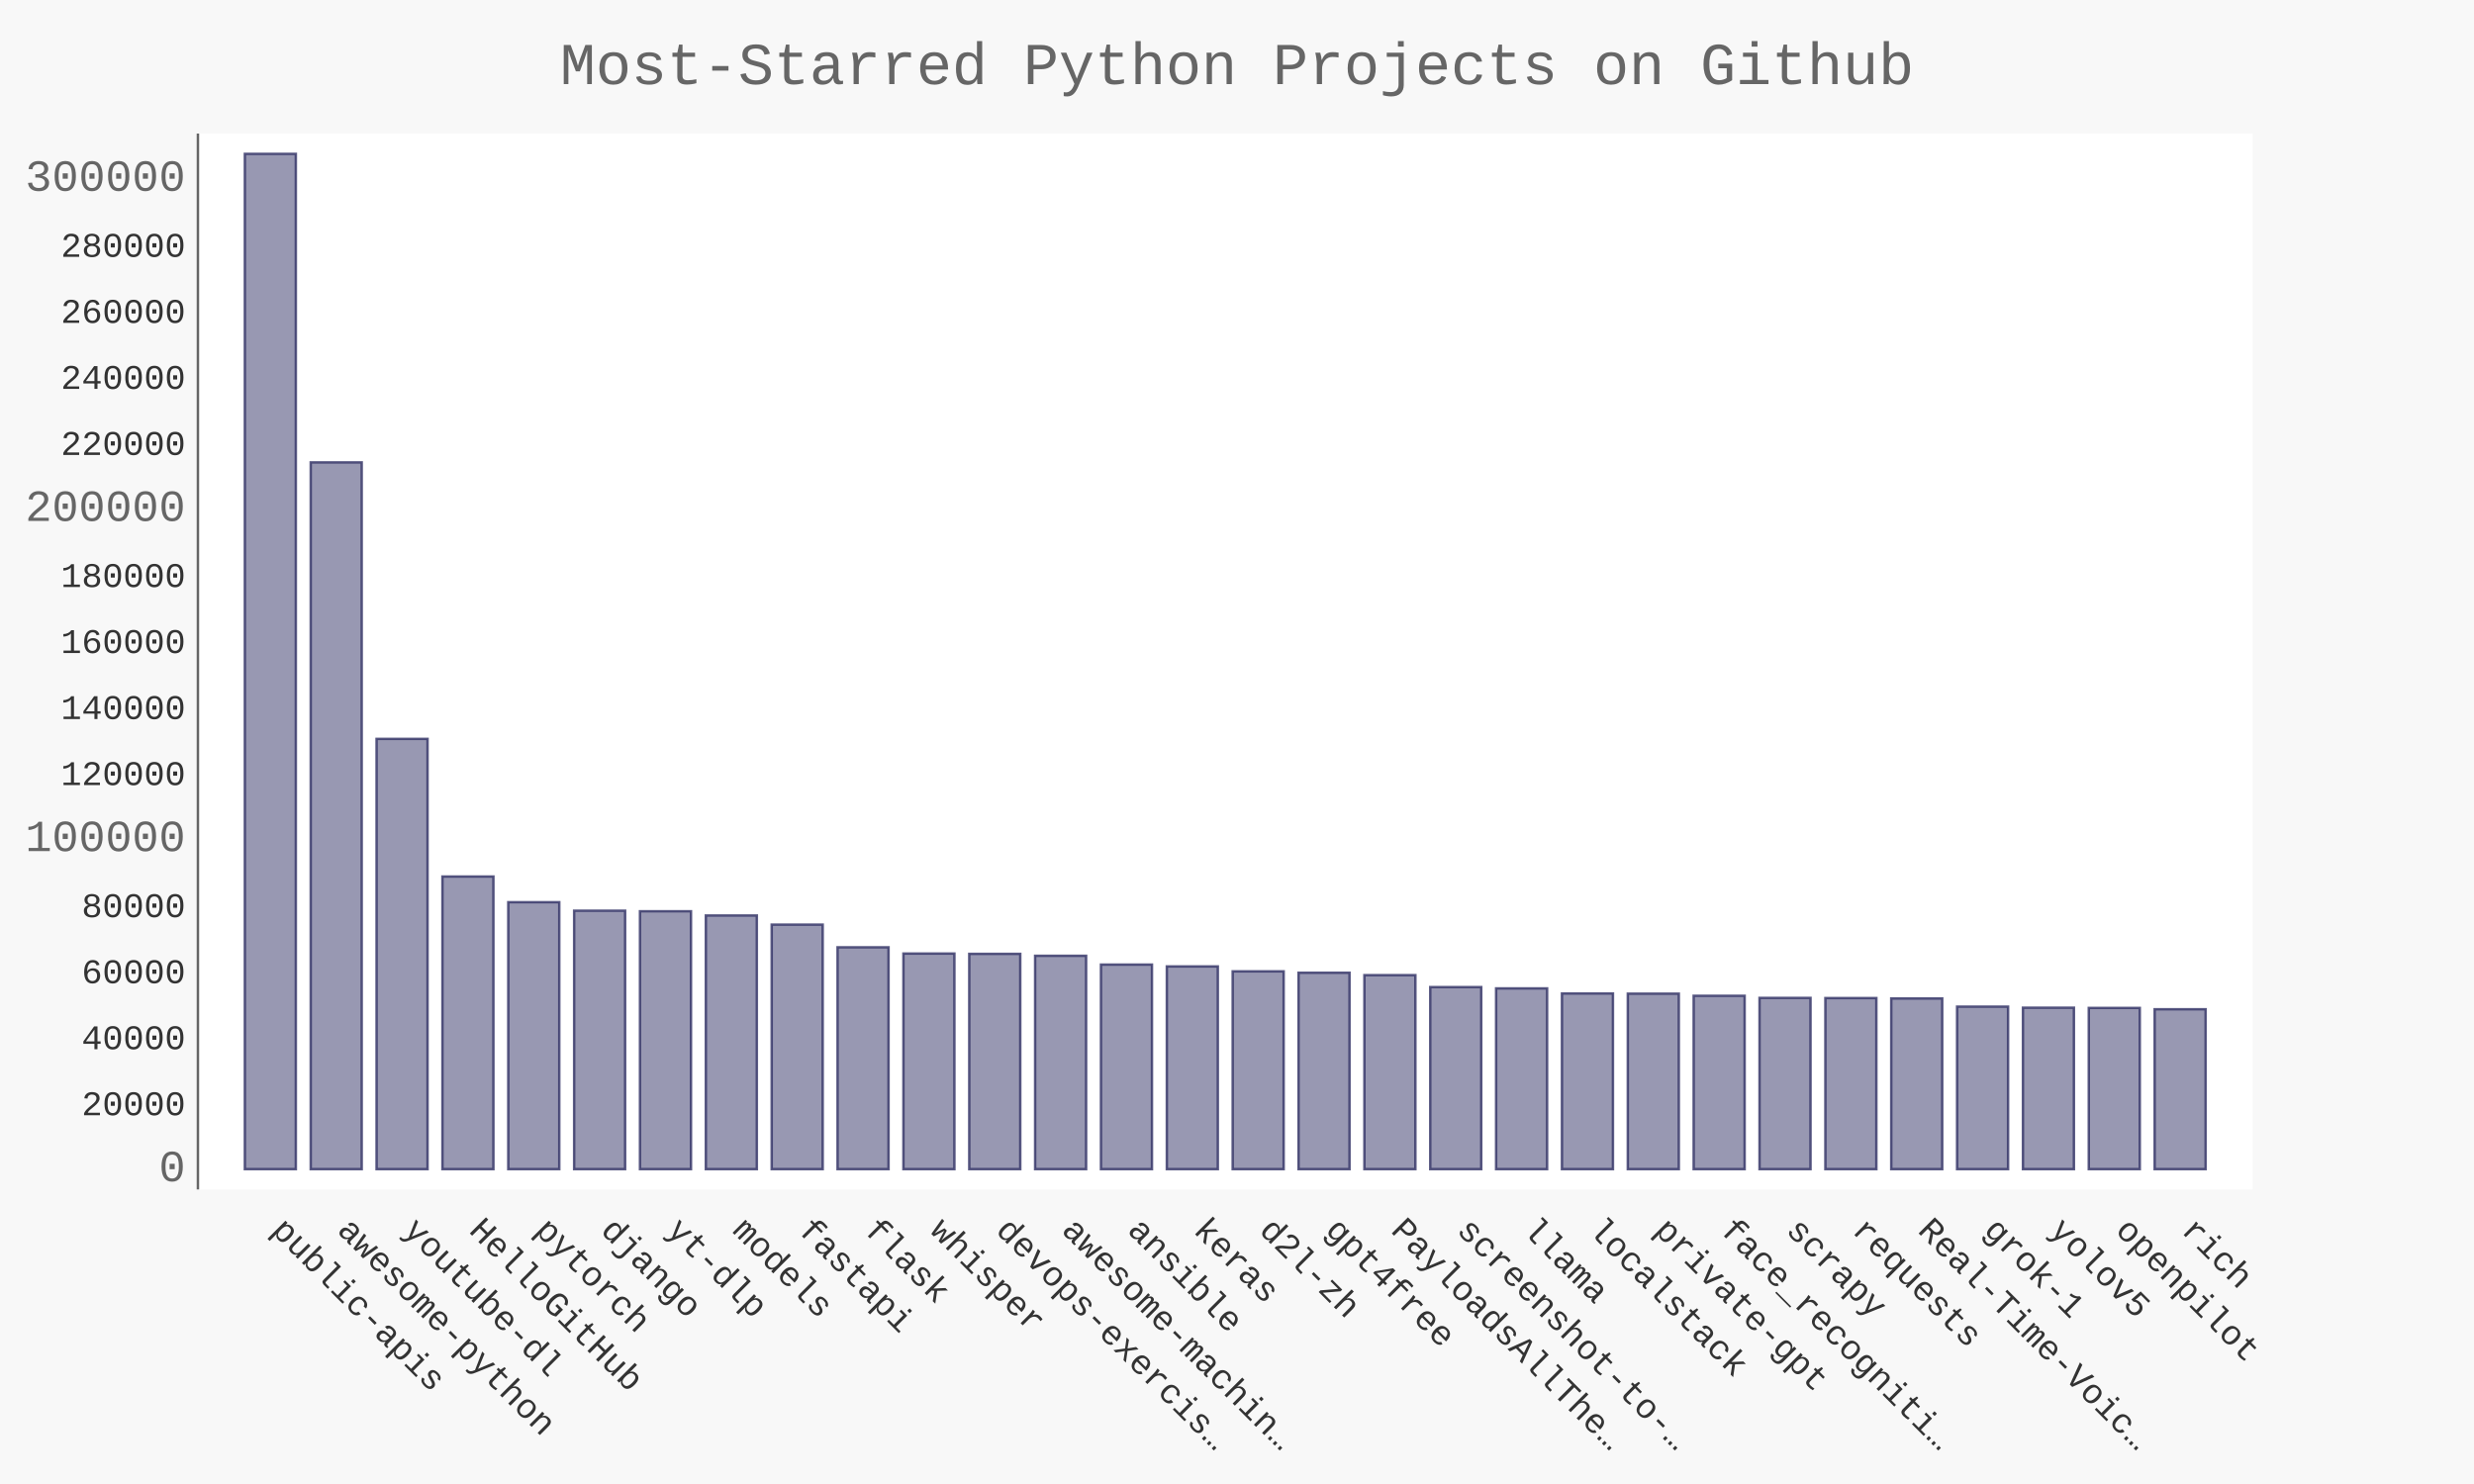
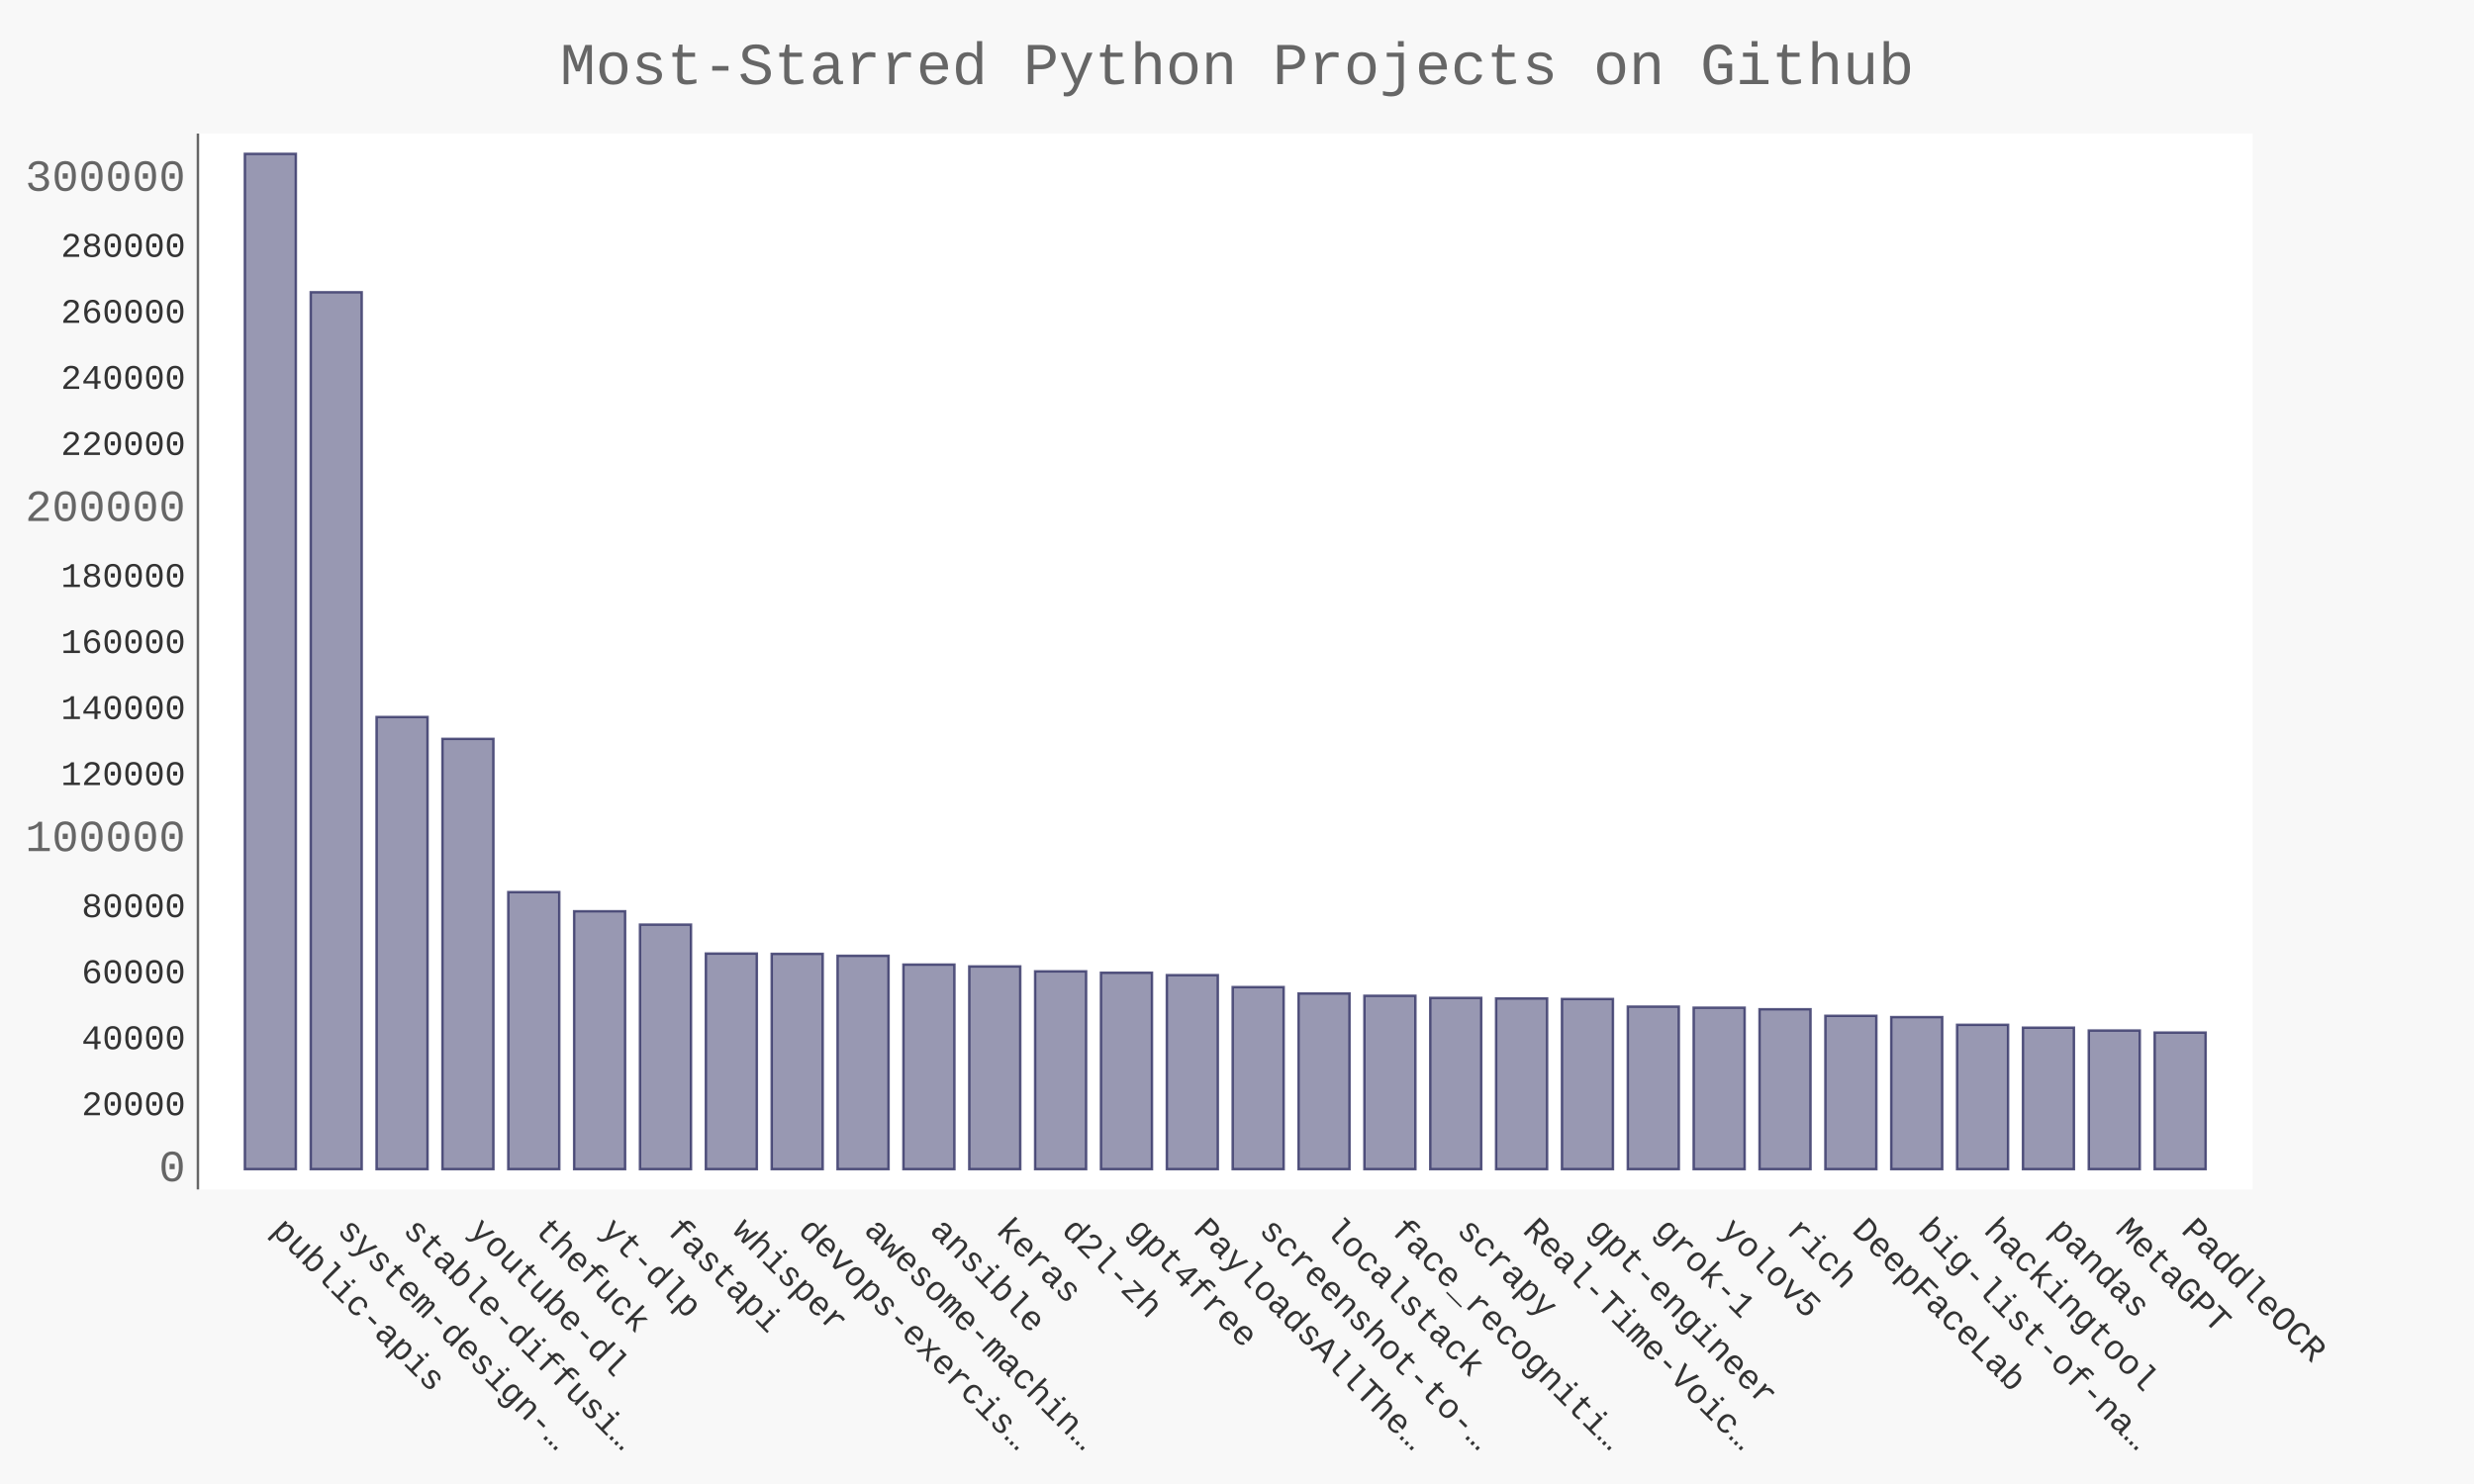
- <svg xmlns="http://www.w3.org/2000/svg" id="chart-83289ade-adf9-47e6-8761-c68fc9c3ac39" class="pygal-chart" viewBox="0 0 1000 600">
+ <svg xmlns="http://www.w3.org/2000/svg" id="chart-986f929e-85c8-4b34-82e6-d368e7b7c2e8" class="pygal-chart" viewBox="0 0 1000 600">
  <defs>
-     <style type="text/css">#chart-83289ade-adf9-47e6-8761-c68fc9c3ac39{-webkit-user-select:none;-webkit-font-smoothing:antialiased;font-family:Consolas,"Liberation Mono",Menlo,Courier,monospace}#chart-83289ade-adf9-47e6-8761-c68fc9c3ac39 .title{font-family:Consolas,"Liberation Mono",Menlo,Courier,monospace;font-size:24px}#chart-83289ade-adf9-47e6-8761-c68fc9c3ac39 .legends .legend text{font-family:Consolas,"Liberation Mono",Menlo,Courier,monospace;font-size:14px}#chart-83289ade-adf9-47e6-8761-c68fc9c3ac39 .axis text{font-family:Consolas,"Liberation Mono",Menlo,Courier,monospace;font-size:14px}#chart-83289ade-adf9-47e6-8761-c68fc9c3ac39 .axis text.major{font-family:Consolas,"Liberation Mono",Menlo,Courier,monospace;font-size:18px}#chart-83289ade-adf9-47e6-8761-c68fc9c3ac39 .text-overlay text.value{font-family:Consolas,"Liberation Mono",Menlo,Courier,monospace;font-size:16px}#chart-83289ade-adf9-47e6-8761-c68fc9c3ac39 .text-overlay text.label{font-family:Consolas,"Liberation Mono",Menlo,Courier,monospace;font-size:10px}#chart-83289ade-adf9-47e6-8761-c68fc9c3ac39 .tooltip{font-family:Consolas,"Liberation Mono",Menlo,Courier,monospace;font-size:14px}#chart-83289ade-adf9-47e6-8761-c68fc9c3ac39 text.no_data{font-family:Consolas,"Liberation Mono",Menlo,Courier,monospace;font-size:64px}
- #chart-83289ade-adf9-47e6-8761-c68fc9c3ac39{background-color:#f8f8f8}#chart-83289ade-adf9-47e6-8761-c68fc9c3ac39 path,#chart-83289ade-adf9-47e6-8761-c68fc9c3ac39 line,#chart-83289ade-adf9-47e6-8761-c68fc9c3ac39 rect,#chart-83289ade-adf9-47e6-8761-c68fc9c3ac39 circle{-webkit-transition:250ms ease-in;-moz-transition:250ms ease-in;transition:250ms ease-in}#chart-83289ade-adf9-47e6-8761-c68fc9c3ac39 .graph &gt; .background{fill:#f8f8f8}#chart-83289ade-adf9-47e6-8761-c68fc9c3ac39 .plot &gt; .background{fill:#ffffff}#chart-83289ade-adf9-47e6-8761-c68fc9c3ac39 .graph{fill:#333}#chart-83289ade-adf9-47e6-8761-c68fc9c3ac39 text.no_data{fill:#666}#chart-83289ade-adf9-47e6-8761-c68fc9c3ac39 .title{fill:#666}#chart-83289ade-adf9-47e6-8761-c68fc9c3ac39 .legends .legend text{fill:#333}#chart-83289ade-adf9-47e6-8761-c68fc9c3ac39 .legends .legend:hover text{fill:#666}#chart-83289ade-adf9-47e6-8761-c68fc9c3ac39 .axis .line{stroke:#666}#chart-83289ade-adf9-47e6-8761-c68fc9c3ac39 .axis .guide.line{stroke:rgba(0,0,0,0.5)}#chart-83289ade-adf9-47e6-8761-c68fc9c3ac39 .axis .major.line{stroke:#333}#chart-83289ade-adf9-47e6-8761-c68fc9c3ac39 .axis text.major{fill:#666}#chart-83289ade-adf9-47e6-8761-c68fc9c3ac39 .axis.y .guides:hover .guide.line,#chart-83289ade-adf9-47e6-8761-c68fc9c3ac39 .line-graph .axis.x .guides:hover .guide.line,#chart-83289ade-adf9-47e6-8761-c68fc9c3ac39 .stackedline-graph .axis.x .guides:hover .guide.line,#chart-83289ade-adf9-47e6-8761-c68fc9c3ac39 .xy-graph .axis.x .guides:hover .guide.line{stroke:#666}#chart-83289ade-adf9-47e6-8761-c68fc9c3ac39 .axis .guides:hover text{fill:#666}#chart-83289ade-adf9-47e6-8761-c68fc9c3ac39 .reactive{fill-opacity:.5;stroke-opacity:.8;stroke-width:1}#chart-83289ade-adf9-47e6-8761-c68fc9c3ac39 .ci{stroke:#333}#chart-83289ade-adf9-47e6-8761-c68fc9c3ac39 .reactive.active,#chart-83289ade-adf9-47e6-8761-c68fc9c3ac39 .active .reactive{fill-opacity:.9;stroke-opacity:.9;stroke-width:4}#chart-83289ade-adf9-47e6-8761-c68fc9c3ac39 .ci .reactive.active{stroke-width:1.5}#chart-83289ade-adf9-47e6-8761-c68fc9c3ac39 .series text{fill:#666}#chart-83289ade-adf9-47e6-8761-c68fc9c3ac39 .tooltip rect{fill:#ffffff;stroke:#666;-webkit-transition:opacity 250ms ease-in;-moz-transition:opacity 250ms ease-in;transition:opacity 250ms ease-in}#chart-83289ade-adf9-47e6-8761-c68fc9c3ac39 .tooltip .label{fill:#333}#chart-83289ade-adf9-47e6-8761-c68fc9c3ac39 .tooltip .label{fill:#333}#chart-83289ade-adf9-47e6-8761-c68fc9c3ac39 .tooltip .legend{font-size:.8em;fill:rgba(0,0,0,0.5)}#chart-83289ade-adf9-47e6-8761-c68fc9c3ac39 .tooltip .x_label{font-size:.6em;fill:#666}#chart-83289ade-adf9-47e6-8761-c68fc9c3ac39 .tooltip .xlink{font-size:.5em;text-decoration:underline}#chart-83289ade-adf9-47e6-8761-c68fc9c3ac39 .tooltip .value{font-size:1.5em}#chart-83289ade-adf9-47e6-8761-c68fc9c3ac39 .bound{font-size:.5em}#chart-83289ade-adf9-47e6-8761-c68fc9c3ac39 .max-value{font-size:.75em;fill:rgba(0,0,0,0.5)}#chart-83289ade-adf9-47e6-8761-c68fc9c3ac39 .map-element{fill:#ffffff;stroke:rgba(0,0,0,0.5) !important}#chart-83289ade-adf9-47e6-8761-c68fc9c3ac39 .map-element .reactive{fill-opacity:inherit;stroke-opacity:inherit}#chart-83289ade-adf9-47e6-8761-c68fc9c3ac39 .color-0,#chart-83289ade-adf9-47e6-8761-c68fc9c3ac39 .color-0 a:visited{stroke:#333366;fill:#333366}#chart-83289ade-adf9-47e6-8761-c68fc9c3ac39 .text-overlay .color-0 text{fill:black}
- #chart-83289ade-adf9-47e6-8761-c68fc9c3ac39 text.no_data{text-anchor:middle}#chart-83289ade-adf9-47e6-8761-c68fc9c3ac39 .guide.line{fill:none}#chart-83289ade-adf9-47e6-8761-c68fc9c3ac39 .centered{text-anchor:middle}#chart-83289ade-adf9-47e6-8761-c68fc9c3ac39 .title{text-anchor:middle}#chart-83289ade-adf9-47e6-8761-c68fc9c3ac39 .legends .legend text{fill-opacity:1}#chart-83289ade-adf9-47e6-8761-c68fc9c3ac39 .axis.x text{text-anchor:middle}#chart-83289ade-adf9-47e6-8761-c68fc9c3ac39 .axis.x:not(.web) text[transform]{text-anchor:start}#chart-83289ade-adf9-47e6-8761-c68fc9c3ac39 .axis.x:not(.web) text[transform].backwards{text-anchor:end}#chart-83289ade-adf9-47e6-8761-c68fc9c3ac39 .axis.y text{text-anchor:end}#chart-83289ade-adf9-47e6-8761-c68fc9c3ac39 .axis.y text[transform].backwards{text-anchor:start}#chart-83289ade-adf9-47e6-8761-c68fc9c3ac39 .axis.y2 text{text-anchor:start}#chart-83289ade-adf9-47e6-8761-c68fc9c3ac39 .axis.y2 text[transform].backwards{text-anchor:end}#chart-83289ade-adf9-47e6-8761-c68fc9c3ac39 .axis .guide.line{stroke-dasharray:4,4;stroke:black}#chart-83289ade-adf9-47e6-8761-c68fc9c3ac39 .axis .major.guide.line{stroke-dasharray:6,6;stroke:black}#chart-83289ade-adf9-47e6-8761-c68fc9c3ac39 .horizontal .axis.y .guide.line,#chart-83289ade-adf9-47e6-8761-c68fc9c3ac39 .horizontal .axis.y2 .guide.line,#chart-83289ade-adf9-47e6-8761-c68fc9c3ac39 .vertical .axis.x .guide.line{opacity:0}#chart-83289ade-adf9-47e6-8761-c68fc9c3ac39 .horizontal .axis.always_show .guide.line,#chart-83289ade-adf9-47e6-8761-c68fc9c3ac39 .vertical .axis.always_show .guide.line{opacity:1 !important}#chart-83289ade-adf9-47e6-8761-c68fc9c3ac39 .axis.y .guides:hover .guide.line,#chart-83289ade-adf9-47e6-8761-c68fc9c3ac39 .axis.y2 .guides:hover .guide.line,#chart-83289ade-adf9-47e6-8761-c68fc9c3ac39 .axis.x .guides:hover .guide.line{opacity:1}#chart-83289ade-adf9-47e6-8761-c68fc9c3ac39 .axis .guides:hover text{opacity:1}#chart-83289ade-adf9-47e6-8761-c68fc9c3ac39 .nofill{fill:none}#chart-83289ade-adf9-47e6-8761-c68fc9c3ac39 .subtle-fill{fill-opacity:.2}#chart-83289ade-adf9-47e6-8761-c68fc9c3ac39 .dot{stroke-width:1px;fill-opacity:1;stroke-opacity:1}#chart-83289ade-adf9-47e6-8761-c68fc9c3ac39 .dot.active{stroke-width:5px}#chart-83289ade-adf9-47e6-8761-c68fc9c3ac39 .dot.negative{fill:transparent}#chart-83289ade-adf9-47e6-8761-c68fc9c3ac39 text,#chart-83289ade-adf9-47e6-8761-c68fc9c3ac39 tspan{stroke:none !important}#chart-83289ade-adf9-47e6-8761-c68fc9c3ac39 .series text.active{opacity:1}#chart-83289ade-adf9-47e6-8761-c68fc9c3ac39 .tooltip rect{fill-opacity:.95;stroke-width:.5}#chart-83289ade-adf9-47e6-8761-c68fc9c3ac39 .tooltip text{fill-opacity:1}#chart-83289ade-adf9-47e6-8761-c68fc9c3ac39 .showable{visibility:hidden}#chart-83289ade-adf9-47e6-8761-c68fc9c3ac39 .showable.shown{visibility:visible}#chart-83289ade-adf9-47e6-8761-c68fc9c3ac39 .gauge-background{fill:rgba(229,229,229,1);stroke:none}#chart-83289ade-adf9-47e6-8761-c68fc9c3ac39 .bg-lines{stroke:#f8f8f8;stroke-width:2px}</style>
+     <style type="text/css">#chart-986f929e-85c8-4b34-82e6-d368e7b7c2e8{-webkit-user-select:none;-webkit-font-smoothing:antialiased;font-family:Consolas,"Liberation Mono",Menlo,Courier,monospace}#chart-986f929e-85c8-4b34-82e6-d368e7b7c2e8 .title{font-family:Consolas,"Liberation Mono",Menlo,Courier,monospace;font-size:24px}#chart-986f929e-85c8-4b34-82e6-d368e7b7c2e8 .legends .legend text{font-family:Consolas,"Liberation Mono",Menlo,Courier,monospace;font-size:14px}#chart-986f929e-85c8-4b34-82e6-d368e7b7c2e8 .axis text{font-family:Consolas,"Liberation Mono",Menlo,Courier,monospace;font-size:14px}#chart-986f929e-85c8-4b34-82e6-d368e7b7c2e8 .axis text.major{font-family:Consolas,"Liberation Mono",Menlo,Courier,monospace;font-size:18px}#chart-986f929e-85c8-4b34-82e6-d368e7b7c2e8 .text-overlay text.value{font-family:Consolas,"Liberation Mono",Menlo,Courier,monospace;font-size:16px}#chart-986f929e-85c8-4b34-82e6-d368e7b7c2e8 .text-overlay text.label{font-family:Consolas,"Liberation Mono",Menlo,Courier,monospace;font-size:10px}#chart-986f929e-85c8-4b34-82e6-d368e7b7c2e8 .tooltip{font-family:Consolas,"Liberation Mono",Menlo,Courier,monospace;font-size:14px}#chart-986f929e-85c8-4b34-82e6-d368e7b7c2e8 text.no_data{font-family:Consolas,"Liberation Mono",Menlo,Courier,monospace;font-size:64px}
+ #chart-986f929e-85c8-4b34-82e6-d368e7b7c2e8{background-color:#f8f8f8}#chart-986f929e-85c8-4b34-82e6-d368e7b7c2e8 path,#chart-986f929e-85c8-4b34-82e6-d368e7b7c2e8 line,#chart-986f929e-85c8-4b34-82e6-d368e7b7c2e8 rect,#chart-986f929e-85c8-4b34-82e6-d368e7b7c2e8 circle{-webkit-transition:250ms ease-in;-moz-transition:250ms ease-in;transition:250ms ease-in}#chart-986f929e-85c8-4b34-82e6-d368e7b7c2e8 .graph &gt; .background{fill:#f8f8f8}#chart-986f929e-85c8-4b34-82e6-d368e7b7c2e8 .plot &gt; .background{fill:#ffffff}#chart-986f929e-85c8-4b34-82e6-d368e7b7c2e8 .graph{fill:#333}#chart-986f929e-85c8-4b34-82e6-d368e7b7c2e8 text.no_data{fill:#666}#chart-986f929e-85c8-4b34-82e6-d368e7b7c2e8 .title{fill:#666}#chart-986f929e-85c8-4b34-82e6-d368e7b7c2e8 .legends .legend text{fill:#333}#chart-986f929e-85c8-4b34-82e6-d368e7b7c2e8 .legends .legend:hover text{fill:#666}#chart-986f929e-85c8-4b34-82e6-d368e7b7c2e8 .axis .line{stroke:#666}#chart-986f929e-85c8-4b34-82e6-d368e7b7c2e8 .axis .guide.line{stroke:rgba(0,0,0,0.5)}#chart-986f929e-85c8-4b34-82e6-d368e7b7c2e8 .axis .major.line{stroke:#333}#chart-986f929e-85c8-4b34-82e6-d368e7b7c2e8 .axis text.major{fill:#666}#chart-986f929e-85c8-4b34-82e6-d368e7b7c2e8 .axis.y .guides:hover .guide.line,#chart-986f929e-85c8-4b34-82e6-d368e7b7c2e8 .line-graph .axis.x .guides:hover .guide.line,#chart-986f929e-85c8-4b34-82e6-d368e7b7c2e8 .stackedline-graph .axis.x .guides:hover .guide.line,#chart-986f929e-85c8-4b34-82e6-d368e7b7c2e8 .xy-graph .axis.x .guides:hover .guide.line{stroke:#666}#chart-986f929e-85c8-4b34-82e6-d368e7b7c2e8 .axis .guides:hover text{fill:#666}#chart-986f929e-85c8-4b34-82e6-d368e7b7c2e8 .reactive{fill-opacity:.5;stroke-opacity:.8;stroke-width:1}#chart-986f929e-85c8-4b34-82e6-d368e7b7c2e8 .ci{stroke:#333}#chart-986f929e-85c8-4b34-82e6-d368e7b7c2e8 .reactive.active,#chart-986f929e-85c8-4b34-82e6-d368e7b7c2e8 .active .reactive{fill-opacity:.9;stroke-opacity:.9;stroke-width:4}#chart-986f929e-85c8-4b34-82e6-d368e7b7c2e8 .ci .reactive.active{stroke-width:1.5}#chart-986f929e-85c8-4b34-82e6-d368e7b7c2e8 .series text{fill:#666}#chart-986f929e-85c8-4b34-82e6-d368e7b7c2e8 .tooltip rect{fill:#ffffff;stroke:#666;-webkit-transition:opacity 250ms ease-in;-moz-transition:opacity 250ms ease-in;transition:opacity 250ms ease-in}#chart-986f929e-85c8-4b34-82e6-d368e7b7c2e8 .tooltip .label{fill:#333}#chart-986f929e-85c8-4b34-82e6-d368e7b7c2e8 .tooltip .label{fill:#333}#chart-986f929e-85c8-4b34-82e6-d368e7b7c2e8 .tooltip .legend{font-size:.8em;fill:rgba(0,0,0,0.5)}#chart-986f929e-85c8-4b34-82e6-d368e7b7c2e8 .tooltip .x_label{font-size:.6em;fill:#666}#chart-986f929e-85c8-4b34-82e6-d368e7b7c2e8 .tooltip .xlink{font-size:.5em;text-decoration:underline}#chart-986f929e-85c8-4b34-82e6-d368e7b7c2e8 .tooltip .value{font-size:1.5em}#chart-986f929e-85c8-4b34-82e6-d368e7b7c2e8 .bound{font-size:.5em}#chart-986f929e-85c8-4b34-82e6-d368e7b7c2e8 .max-value{font-size:.75em;fill:rgba(0,0,0,0.5)}#chart-986f929e-85c8-4b34-82e6-d368e7b7c2e8 .map-element{fill:#ffffff;stroke:rgba(0,0,0,0.5) !important}#chart-986f929e-85c8-4b34-82e6-d368e7b7c2e8 .map-element .reactive{fill-opacity:inherit;stroke-opacity:inherit}#chart-986f929e-85c8-4b34-82e6-d368e7b7c2e8 .color-0,#chart-986f929e-85c8-4b34-82e6-d368e7b7c2e8 .color-0 a:visited{stroke:#333366;fill:#333366}#chart-986f929e-85c8-4b34-82e6-d368e7b7c2e8 .text-overlay .color-0 text{fill:black}
+ #chart-986f929e-85c8-4b34-82e6-d368e7b7c2e8 text.no_data{text-anchor:middle}#chart-986f929e-85c8-4b34-82e6-d368e7b7c2e8 .guide.line{fill:none}#chart-986f929e-85c8-4b34-82e6-d368e7b7c2e8 .centered{text-anchor:middle}#chart-986f929e-85c8-4b34-82e6-d368e7b7c2e8 .title{text-anchor:middle}#chart-986f929e-85c8-4b34-82e6-d368e7b7c2e8 .legends .legend text{fill-opacity:1}#chart-986f929e-85c8-4b34-82e6-d368e7b7c2e8 .axis.x text{text-anchor:middle}#chart-986f929e-85c8-4b34-82e6-d368e7b7c2e8 .axis.x:not(.web) text[transform]{text-anchor:start}#chart-986f929e-85c8-4b34-82e6-d368e7b7c2e8 .axis.x:not(.web) text[transform].backwards{text-anchor:end}#chart-986f929e-85c8-4b34-82e6-d368e7b7c2e8 .axis.y text{text-anchor:end}#chart-986f929e-85c8-4b34-82e6-d368e7b7c2e8 .axis.y text[transform].backwards{text-anchor:start}#chart-986f929e-85c8-4b34-82e6-d368e7b7c2e8 .axis.y2 text{text-anchor:start}#chart-986f929e-85c8-4b34-82e6-d368e7b7c2e8 .axis.y2 text[transform].backwards{text-anchor:end}#chart-986f929e-85c8-4b34-82e6-d368e7b7c2e8 .axis .guide.line{stroke-dasharray:4,4;stroke:black}#chart-986f929e-85c8-4b34-82e6-d368e7b7c2e8 .axis .major.guide.line{stroke-dasharray:6,6;stroke:black}#chart-986f929e-85c8-4b34-82e6-d368e7b7c2e8 .horizontal .axis.y .guide.line,#chart-986f929e-85c8-4b34-82e6-d368e7b7c2e8 .horizontal .axis.y2 .guide.line,#chart-986f929e-85c8-4b34-82e6-d368e7b7c2e8 .vertical .axis.x .guide.line{opacity:0}#chart-986f929e-85c8-4b34-82e6-d368e7b7c2e8 .horizontal .axis.always_show .guide.line,#chart-986f929e-85c8-4b34-82e6-d368e7b7c2e8 .vertical .axis.always_show .guide.line{opacity:1 !important}#chart-986f929e-85c8-4b34-82e6-d368e7b7c2e8 .axis.y .guides:hover .guide.line,#chart-986f929e-85c8-4b34-82e6-d368e7b7c2e8 .axis.y2 .guides:hover .guide.line,#chart-986f929e-85c8-4b34-82e6-d368e7b7c2e8 .axis.x .guides:hover .guide.line{opacity:1}#chart-986f929e-85c8-4b34-82e6-d368e7b7c2e8 .axis .guides:hover text{opacity:1}#chart-986f929e-85c8-4b34-82e6-d368e7b7c2e8 .nofill{fill:none}#chart-986f929e-85c8-4b34-82e6-d368e7b7c2e8 .subtle-fill{fill-opacity:.2}#chart-986f929e-85c8-4b34-82e6-d368e7b7c2e8 .dot{stroke-width:1px;fill-opacity:1;stroke-opacity:1}#chart-986f929e-85c8-4b34-82e6-d368e7b7c2e8 .dot.active{stroke-width:5px}#chart-986f929e-85c8-4b34-82e6-d368e7b7c2e8 .dot.negative{fill:transparent}#chart-986f929e-85c8-4b34-82e6-d368e7b7c2e8 text,#chart-986f929e-85c8-4b34-82e6-d368e7b7c2e8 tspan{stroke:none !important}#chart-986f929e-85c8-4b34-82e6-d368e7b7c2e8 .series text.active{opacity:1}#chart-986f929e-85c8-4b34-82e6-d368e7b7c2e8 .tooltip rect{fill-opacity:.95;stroke-width:.5}#chart-986f929e-85c8-4b34-82e6-d368e7b7c2e8 .tooltip text{fill-opacity:1}#chart-986f929e-85c8-4b34-82e6-d368e7b7c2e8 .showable{visibility:hidden}#chart-986f929e-85c8-4b34-82e6-d368e7b7c2e8 .showable.shown{visibility:visible}#chart-986f929e-85c8-4b34-82e6-d368e7b7c2e8 .gauge-background{fill:rgba(229,229,229,1);stroke:none}#chart-986f929e-85c8-4b34-82e6-d368e7b7c2e8 .bg-lines{stroke:#f8f8f8;stroke-width:2px}</style>
  </defs>
  <g class="graph bar-graph vertical">
    <rect x="0" y="0" width="1000" height="600" class="background" />
    <g transform="translate(80, 54)" class="plot">
      <rect x="0" y="0" width="830.505" height="426.905" class="background" />
      <g class="axis y">
        <g class="guides">
          <text x="-5" y="423.595" class="major">0</text>
        </g>
        <g class="guides">
          <text x="-5" y="396.898" class="">20000</text>
        </g>
        <g class="guides">
-           <text x="-5" y="370.201" class="">40000</text>
-         </g>
-         <g class="guides">
-           <text x="-5" y="343.505" class="">60000</text>
-         </g>
-         <g class="guides">
-           <text x="-5" y="316.808" class="">80000</text>
-         </g>
-         <g class="guides">
-           <text x="-5" y="290.111" class="major">100000</text>
-         </g>
-         <g class="guides">
-           <text x="-5" y="263.414" class="">120000</text>
-         </g>
-         <g class="guides">
-           <text x="-5" y="236.718" class="">140000</text>
-         </g>
-         <g class="guides">
-           <text x="-5" y="210.021" class="">160000</text>
-         </g>
-         <g class="guides">
-           <text x="-5" y="183.324" class="">180000</text>
-         </g>
-         <g class="guides">
-           <text x="-5" y="156.627" class="major">200000</text>
-         </g>
-         <g class="guides">
-           <text x="-5" y="129.931" class="">220000</text>
-         </g>
-         <g class="guides">
-           <text x="-5" y="103.234" class="">240000</text>
-         </g>
-         <g class="guides">
-           <text x="-5" y="76.537" class="">260000</text>
-         </g>
-         <g class="guides">
-           <text x="-5" y="49.84" class="">280000</text>
-         </g>
-         <g class="guides">
-           <text x="-5" y="23.144" class="major">300000</text>
+           <text x="-5" y="370.202" class="">40000</text>
+         </g>
+         <g class="guides">
+           <text x="-5" y="343.506" class="">60000</text>
+         </g>
+         <g class="guides">
+           <text x="-5" y="316.809" class="">80000</text>
+         </g>
+         <g class="guides">
+           <text x="-5" y="290.113" class="major">100000</text>
+         </g>
+         <g class="guides">
+           <text x="-5" y="263.416" class="">120000</text>
+         </g>
+         <g class="guides">
+           <text x="-5" y="236.72" class="">140000</text>
+         </g>
+         <g class="guides">
+           <text x="-5" y="210.024" class="">160000</text>
+         </g>
+         <g class="guides">
+           <text x="-5" y="183.327" class="">180000</text>
+         </g>
+         <g class="guides">
+           <text x="-5" y="156.631" class="major">200000</text>
+         </g>
+         <g class="guides">
+           <text x="-5" y="129.934" class="">220000</text>
+         </g>
+         <g class="guides">
+           <text x="-5" y="103.238" class="">240000</text>
+         </g>
+         <g class="guides">
+           <text x="-5" y="76.542" class="">260000</text>
+         </g>
+         <g class="guides">
+           <text x="-5" y="49.845" class="">280000</text>
+         </g>
+         <g class="guides">
+           <text x="-5" y="23.149" class="major">300000</text>
        </g>
      </g>
      <g class="axis x">
        <path d="M0 0 v426.905" class="line" />
        <g class="guides">
          <path d="M29.281 0 v426.905" class="guide line" />
          <text x="29.281" y="443.905" class="" transform="rotate(45 29.28061 443.9045)">public-apis</text>
        </g>
        <g class="guides">
          <path d="M55.899 0 v426.905" class="guide line" />
-           <text x="55.899" y="443.905" class="" transform="rotate(45 55.89934 443.9045)">awesome-python</text>
+           <text x="55.899" y="443.905" class="" transform="rotate(45 55.89934 443.9045)">system-design-…</text>
        </g>
        <g class="guides">
          <path d="M82.518 0 v426.905" class="guide line" />
-           <text x="82.518" y="443.905" class="" transform="rotate(45 82.51808 443.9045)">youtube-dl</text>
+           <text x="82.518" y="443.905" class="" transform="rotate(45 82.51808 443.9045)">stable-diffusi…</text>
        </g>
        <g class="guides">
          <path d="M109.137 0 v426.905" class="guide line" />
-           <text x="109.137" y="443.905" class="" transform="rotate(45 109.1368 443.9045)">HelloGitHub</text>
+           <text x="109.137" y="443.905" class="" transform="rotate(45 109.1368 443.9045)">youtube-dl</text>
        </g>
        <g class="guides">
          <path d="M135.756 0 v426.905" class="guide line" />
-           <text x="135.756" y="443.905" class="" transform="rotate(45 135.7556 443.9045)">pytorch</text>
+           <text x="135.756" y="443.905" class="" transform="rotate(45 135.7556 443.9045)">thefuck</text>
        </g>
        <g class="guides">
          <path d="M162.374 0 v426.905" class="guide line" />
-           <text x="162.374" y="443.905" class="" transform="rotate(45 162.3743 443.9045)">django</text>
+           <text x="162.374" y="443.905" class="" transform="rotate(45 162.3743 443.9045)">yt-dlp</text>
        </g>
        <g class="guides">
          <path d="M188.993 0 v426.905" class="guide line" />
-           <text x="188.993" y="443.905" class="" transform="rotate(45 188.993 443.9045)">yt-dlp</text>
+           <text x="188.993" y="443.905" class="" transform="rotate(45 188.993 443.9045)">fastapi</text>
        </g>
        <g class="guides">
          <path d="M215.612 0 v426.905" class="guide line" />
-           <text x="215.612" y="443.905" class="" transform="rotate(45 215.6118 443.9045)">models</text>
+           <text x="215.612" y="443.905" class="" transform="rotate(45 215.6118 443.9045)">whisper</text>
        </g>
        <g class="guides">
          <path d="M242.23 0 v426.905" class="guide line" />
-           <text x="242.23" y="443.905" class="" transform="rotate(45 242.2305 443.9045)">fastapi</text>
+           <text x="242.23" y="443.905" class="" transform="rotate(45 242.2305 443.9045)">devops-exercis…</text>
        </g>
        <g class="guides">
          <path d="M268.849 0 v426.905" class="guide line" />
-           <text x="268.849" y="443.905" class="" transform="rotate(45 268.8492 443.9045)">flask</text>
+           <text x="268.849" y="443.905" class="" transform="rotate(45 268.8492 443.9045)">awesome-machin…</text>
        </g>
        <g class="guides">
          <path d="M295.468 0 v426.905" class="guide line" />
-           <text x="295.468" y="443.905" class="" transform="rotate(45 295.468 443.9045)">whisper</text>
+           <text x="295.468" y="443.905" class="" transform="rotate(45 295.468 443.9045)">ansible</text>
        </g>
        <g class="guides">
          <path d="M322.087 0 v426.905" class="guide line" />
-           <text x="322.087" y="443.905" class="" transform="rotate(45 322.0867 443.9045)">devops-exercis…</text>
+           <text x="322.087" y="443.905" class="" transform="rotate(45 322.0867 443.9045)">keras</text>
        </g>
        <g class="guides">
          <path d="M348.705 0 v426.905" class="guide line" />
-           <text x="348.705" y="443.905" class="" transform="rotate(45 348.7054 443.9045)">awesome-machin…</text>
+           <text x="348.705" y="443.905" class="" transform="rotate(45 348.7054 443.9045)">d2l-zh</text>
        </g>
        <g class="guides">
          <path d="M375.324 0 v426.905" class="guide line" />
-           <text x="375.324" y="443.905" class="" transform="rotate(45 375.3242 443.9045)">ansible</text>
+           <text x="375.324" y="443.905" class="" transform="rotate(45 375.3242 443.9045)">gpt4free</text>
        </g>
        <g class="guides">
          <path d="M401.943 0 v426.905" class="guide line" />
-           <text x="401.943" y="443.905" class="" transform="rotate(45 401.9429 443.9045)">keras</text>
+           <text x="401.943" y="443.905" class="" transform="rotate(45 401.9429 443.9045)">PayloadsAllThe…</text>
        </g>
        <g class="guides">
          <path d="M428.562 0 v426.905" class="guide line" />
-           <text x="428.562" y="443.905" class="" transform="rotate(45 428.5616 443.9045)">d2l-zh</text>
+           <text x="428.562" y="443.905" class="" transform="rotate(45 428.5616 443.9045)">screenshot-to-…</text>
        </g>
        <g class="guides">
          <path d="M455.18 0 v426.905" class="guide line" />
-           <text x="455.18" y="443.905" class="" transform="rotate(45 455.1804 443.9045)">gpt4free</text>
+           <text x="455.18" y="443.905" class="" transform="rotate(45 455.1804 443.9045)">localstack</text>
        </g>
        <g class="guides">
          <path d="M481.799 0 v426.905" class="guide line" />
-           <text x="481.799" y="443.905" class="" transform="rotate(45 481.7991 443.9045)">PayloadsAllThe…</text>
+           <text x="481.799" y="443.905" class="" transform="rotate(45 481.7991 443.9045)">face_recogniti…</text>
        </g>
        <g class="guides">
          <path d="M508.418 0 v426.905" class="guide line" />
-           <text x="508.418" y="443.905" class="" transform="rotate(45 508.4178 443.9045)">screenshot-to-…</text>
+           <text x="508.418" y="443.905" class="" transform="rotate(45 508.4178 443.9045)">scrapy</text>
        </g>
        <g class="guides">
          <path d="M535.037 0 v426.905" class="guide line" />
-           <text x="535.037" y="443.905" class="" transform="rotate(45 535.0366 443.9045)">llama</text>
+           <text x="535.037" y="443.905" class="" transform="rotate(45 535.0366 443.9045)">Real-Time-Voic…</text>
        </g>
        <g class="guides">
          <path d="M561.655 0 v426.905" class="guide line" />
-           <text x="561.655" y="443.905" class="" transform="rotate(45 561.6553 443.9045)">localstack</text>
+           <text x="561.655" y="443.905" class="" transform="rotate(45 561.6553 443.9045)">gpt-engineer</text>
        </g>
        <g class="guides">
          <path d="M588.274 0 v426.905" class="guide line" />
-           <text x="588.274" y="443.905" class="" transform="rotate(45 588.2741 443.9045)">private-gpt</text>
+           <text x="588.274" y="443.905" class="" transform="rotate(45 588.2741 443.9045)">grok-1</text>
        </g>
        <g class="guides">
          <path d="M614.893 0 v426.905" class="guide line" />
-           <text x="614.893" y="443.905" class="" transform="rotate(45 614.8928 443.9045)">face_recogniti…</text>
+           <text x="614.893" y="443.905" class="" transform="rotate(45 614.8928 443.9045)">yolov5</text>
        </g>
        <g class="guides">
          <path d="M641.512 0 v426.905" class="guide line" />
-           <text x="641.512" y="443.905" class="" transform="rotate(45 641.5115 443.9045)">scrapy</text>
+           <text x="641.512" y="443.905" class="" transform="rotate(45 641.5115 443.9045)">rich</text>
        </g>
        <g class="guides">
          <path d="M668.13 0 v426.905" class="guide line" />
-           <text x="668.13" y="443.905" class="" transform="rotate(45 668.1303 443.9045)">requests</text>
+           <text x="668.13" y="443.905" class="" transform="rotate(45 668.1303 443.9045)">DeepFaceLab</text>
        </g>
        <g class="guides">
          <path d="M694.749 0 v426.905" class="guide line" />
-           <text x="694.749" y="443.905" class="" transform="rotate(45 694.749 443.9045)">Real-Time-Voic…</text>
+           <text x="694.749" y="443.905" class="" transform="rotate(45 694.749 443.9045)">big-list-of-na…</text>
        </g>
        <g class="guides">
          <path d="M721.368 0 v426.905" class="guide line" />
-           <text x="721.368" y="443.905" class="" transform="rotate(45 721.3677 443.9045)">grok-1</text>
+           <text x="721.368" y="443.905" class="" transform="rotate(45 721.3677 443.9045)">hackingtool</text>
        </g>
        <g class="guides">
          <path d="M747.986 0 v426.905" class="guide line" />
-           <text x="747.986" y="443.905" class="" transform="rotate(45 747.9865 443.9045)">yolov5</text>
+           <text x="747.986" y="443.905" class="" transform="rotate(45 747.9865 443.9045)">pandas</text>
        </g>
        <g class="guides">
          <path d="M774.605 0 v426.905" class="guide line" />
-           <text x="774.605" y="443.905" class="" transform="rotate(45 774.6052 443.9045)">openpilot</text>
+           <text x="774.605" y="443.905" class="" transform="rotate(45 774.6052 443.9045)">MetaGPT</text>
        </g>
        <g class="guides">
          <path d="M801.224 0 v426.905" class="guide line" />
-           <text x="801.224" y="443.905" class="" transform="rotate(45 801.2239 443.9045)">rich</text>
+           <text x="801.224" y="443.905" class="" transform="rotate(45 801.2239 443.9045)">PaddleOCR</text>
        </g>
      </g>
      <g class="series serie-0 color-0">
        <g class="bars">
          <g class="bar">
            <rect x="18.974" y="8.21" rx="0" ry="0" width="20.614" height="410.485" class="rect reactive tooltip-trigger" />
          </g>
          <g class="bar">
-             <rect x="45.593" y="132.952" rx="0" ry="0" width="20.614" height="285.743" class="rect reactive tooltip-trigger" />
-           </g>
-           <g class="bar">
-             <rect x="72.211" y="244.736" rx="0" ry="0" width="20.614" height="173.959" class="rect reactive tooltip-trigger" />
-           </g>
-           <g class="bar">
-             <rect x="98.83" y="300.39" rx="0" ry="0" width="20.614" height="118.305" class="rect reactive tooltip-trigger" />
-           </g>
-           <g class="bar">
-             <rect x="125.449" y="310.769" rx="0" ry="0" width="20.614" height="107.926" class="rect reactive tooltip-trigger" />
-           </g>
-           <g class="bar">
-             <rect x="152.068" y="314.21" rx="0" ry="0" width="20.614" height="104.484" class="rect reactive tooltip-trigger" />
-           </g>
-           <g class="bar">
-             <rect x="178.686" y="314.429" rx="0" ry="0" width="20.614" height="104.265" class="rect reactive tooltip-trigger" />
-           </g>
-           <g class="bar">
-             <rect x="205.305" y="316.143" rx="0" ry="0" width="20.614" height="102.552" class="rect reactive tooltip-trigger" />
-           </g>
-           <g class="bar">
-             <rect x="231.924" y="319.834" rx="0" ry="0" width="20.614" height="98.861" class="rect reactive tooltip-trigger" />
-           </g>
-           <g class="bar">
-             <rect x="258.542" y="329.004" rx="0" ry="0" width="20.614" height="89.69" class="rect reactive tooltip-trigger" />
-           </g>
-           <g class="bar">
-             <rect x="285.161" y="331.535" rx="0" ry="0" width="20.614" height="87.16" class="rect reactive tooltip-trigger" />
-           </g>
-           <g class="bar">
-             <rect x="311.78" y="331.657" rx="0" ry="0" width="20.614" height="87.038" class="rect reactive tooltip-trigger" />
-           </g>
-           <g class="bar">
-             <rect x="338.399" y="332.436" rx="0" ry="0" width="20.614" height="86.259" class="rect reactive tooltip-trigger" />
-           </g>
-           <g class="bar">
-             <rect x="365.017" y="335.995" rx="0" ry="0" width="20.614" height="82.7" class="rect reactive tooltip-trigger" />
-           </g>
-           <g class="bar">
-             <rect x="391.636" y="336.74" rx="0" ry="0" width="20.614" height="81.955" class="rect reactive tooltip-trigger" />
-           </g>
-           <g class="bar">
-             <rect x="418.255" y="338.731" rx="0" ry="0" width="20.614" height="79.963" class="rect reactive tooltip-trigger" />
-           </g>
-           <g class="bar">
-             <rect x="444.874" y="339.296" rx="0" ry="0" width="20.614" height="79.399" class="rect reactive tooltip-trigger" />
-           </g>
-           <g class="bar">
-             <rect x="471.492" y="340.262" rx="0" ry="0" width="20.614" height="78.432" class="rect reactive tooltip-trigger" />
-           </g>
-           <g class="bar">
-             <rect x="498.111" y="345.096" rx="0" ry="0" width="20.614" height="73.599" class="rect reactive tooltip-trigger" />
-           </g>
-           <g class="bar">
-             <rect x="524.73" y="345.613" rx="0" ry="0" width="20.614" height="73.082" class="rect reactive tooltip-trigger" />
-           </g>
-           <g class="bar">
-             <rect x="551.349" y="347.682" rx="0" ry="0" width="20.614" height="71.013" class="rect reactive tooltip-trigger" />
-           </g>
-           <g class="bar">
-             <rect x="577.967" y="347.755" rx="0" ry="0" width="20.614" height="70.94" class="rect reactive tooltip-trigger" />
-           </g>
-           <g class="bar">
-             <rect x="604.586" y="348.611" rx="0" ry="0" width="20.614" height="70.084" class="rect reactive tooltip-trigger" />
-           </g>
-           <g class="bar">
-             <rect x="631.205" y="349.465" rx="0" ry="0" width="20.614" height="69.23" class="rect reactive tooltip-trigger" />
-           </g>
-           <g class="bar">
-             <rect x="657.823" y="349.533" rx="0" ry="0" width="20.614" height="69.162" class="rect reactive tooltip-trigger" />
-           </g>
-           <g class="bar">
-             <rect x="684.442" y="349.694" rx="0" ry="0" width="20.614" height="69" class="rect reactive tooltip-trigger" />
-           </g>
-           <g class="bar">
-             <rect x="711.061" y="352.997" rx="0" ry="0" width="20.614" height="65.698" class="rect reactive tooltip-trigger" />
-           </g>
-           <g class="bar">
-             <rect x="737.68" y="353.427" rx="0" ry="0" width="20.614" height="65.268" class="rect reactive tooltip-trigger" />
-           </g>
-           <g class="bar">
-             <rect x="764.298" y="353.516" rx="0" ry="0" width="20.614" height="65.179" class="rect reactive tooltip-trigger" />
-           </g>
-           <g class="bar">
-             <rect x="790.917" y="354.05" rx="0" ry="0" width="20.614" height="64.645" class="rect reactive tooltip-trigger" />
+             <rect x="45.593" y="64.163" rx="0" ry="0" width="20.614" height="354.532" class="rect reactive tooltip-trigger" />
+           </g>
+           <g class="bar">
+             <rect x="72.211" y="235.895" rx="0" ry="0" width="20.614" height="182.8" class="rect reactive tooltip-trigger" />
+           </g>
+           <g class="bar">
+             <rect x="98.83" y="244.738" rx="0" ry="0" width="20.614" height="173.956" class="rect reactive tooltip-trigger" />
+           </g>
+           <g class="bar">
+             <rect x="125.449" y="306.691" rx="0" ry="0" width="20.614" height="112.003" class="rect reactive tooltip-trigger" />
+           </g>
+           <g class="bar">
+             <rect x="152.068" y="314.431" rx="0" ry="0" width="20.614" height="104.264" class="rect reactive tooltip-trigger" />
+           </g>
+           <g class="bar">
+             <rect x="178.686" y="319.835" rx="0" ry="0" width="20.614" height="98.859" class="rect reactive tooltip-trigger" />
+           </g>
+           <g class="bar">
+             <rect x="205.305" y="331.536" rx="0" ry="0" width="20.614" height="87.158" class="rect reactive tooltip-trigger" />
+           </g>
+           <g class="bar">
+             <rect x="231.924" y="331.658" rx="0" ry="0" width="20.614" height="87.037" class="rect reactive tooltip-trigger" />
+           </g>
+           <g class="bar">
+             <rect x="258.542" y="332.437" rx="0" ry="0" width="20.614" height="86.257" class="rect reactive tooltip-trigger" />
+           </g>
+           <g class="bar">
+             <rect x="285.161" y="335.996" rx="0" ry="0" width="20.614" height="82.699" class="rect reactive tooltip-trigger" />
+           </g>
+           <g class="bar">
+             <rect x="311.78" y="336.74" rx="0" ry="0" width="20.614" height="81.955" class="rect reactive tooltip-trigger" />
+           </g>
+           <g class="bar">
+             <rect x="338.399" y="338.731" rx="0" ry="0" width="20.614" height="79.964" class="rect reactive tooltip-trigger" />
+           </g>
+           <g class="bar">
+             <rect x="365.017" y="339.297" rx="0" ry="0" width="20.614" height="79.398" class="rect reactive tooltip-trigger" />
+           </g>
+           <g class="bar">
+             <rect x="391.636" y="340.259" rx="0" ry="0" width="20.614" height="78.435" class="rect reactive tooltip-trigger" />
+           </g>
+           <g class="bar">
+             <rect x="418.255" y="345.097" rx="0" ry="0" width="20.614" height="73.598" class="rect reactive tooltip-trigger" />
+           </g>
+           <g class="bar">
+             <rect x="444.874" y="347.682" rx="0" ry="0" width="20.614" height="71.012" class="rect reactive tooltip-trigger" />
+           </g>
+           <g class="bar">
+             <rect x="471.492" y="348.611" rx="0" ry="0" width="20.614" height="70.083" class="rect reactive tooltip-trigger" />
+           </g>
+           <g class="bar">
+             <rect x="498.111" y="349.466" rx="0" ry="0" width="20.614" height="69.229" class="rect reactive tooltip-trigger" />
+           </g>
+           <g class="bar">
+             <rect x="524.73" y="349.695" rx="0" ry="0" width="20.614" height="69" class="rect reactive tooltip-trigger" />
+           </g>
+           <g class="bar">
+             <rect x="551.349" y="349.913" rx="0" ry="0" width="20.614" height="68.782" class="rect reactive tooltip-trigger" />
+           </g>
+           <g class="bar">
+             <rect x="577.967" y="352.998" rx="0" ry="0" width="20.614" height="65.697" class="rect reactive tooltip-trigger" />
+           </g>
+           <g class="bar">
+             <rect x="604.586" y="353.425" rx="0" ry="0" width="20.614" height="65.27" class="rect reactive tooltip-trigger" />
+           </g>
+           <g class="bar">
+             <rect x="631.205" y="354.051" rx="0" ry="0" width="20.614" height="64.644" class="rect reactive tooltip-trigger" />
+           </g>
+           <g class="bar">
+             <rect x="657.823" y="356.706" rx="0" ry="0" width="20.614" height="61.989" class="rect reactive tooltip-trigger" />
+           </g>
+           <g class="bar">
+             <rect x="684.442" y="357.224" rx="0" ry="0" width="20.614" height="61.471" class="rect reactive tooltip-trigger" />
+           </g>
+           <g class="bar">
+             <rect x="711.061" y="360.339" rx="0" ry="0" width="20.614" height="58.356" class="rect reactive tooltip-trigger" />
+           </g>
+           <g class="bar">
+             <rect x="737.68" y="361.5" rx="0" ry="0" width="20.614" height="57.194" class="rect reactive tooltip-trigger" />
+           </g>
+           <g class="bar">
+             <rect x="764.298" y="362.655" rx="0" ry="0" width="20.614" height="56.04" class="rect reactive tooltip-trigger" />
+           </g>
+           <g class="bar">
+             <rect x="790.917" y="363.484" rx="0" ry="0" width="20.614" height="55.211" class="rect reactive tooltip-trigger" />
          </g>
        </g>
      </g>
    </g>
    <g class="titles">
      <text x="500.0" y="34" class="title plot_title">Most-Starred Python Projects on Github</text>
    </g>
    <g transform="translate(80, 54)" class="plot overlay">
      <g class="series serie-0 color-0" />
    </g>
    <g transform="translate(80, 54)" class="plot text-overlay">
      <g class="series serie-0 color-0" />
    </g>
    <g transform="translate(80, 54)" class="plot tooltip-overlay">
      <g transform="translate(0 0)" style="opacity: 0" class="tooltip">
        <rect rx="0" ry="0" width="0" height="0" class="tooltip-box" />
        <g class="text" />
      </g>
    </g>
  </g>
</svg>
